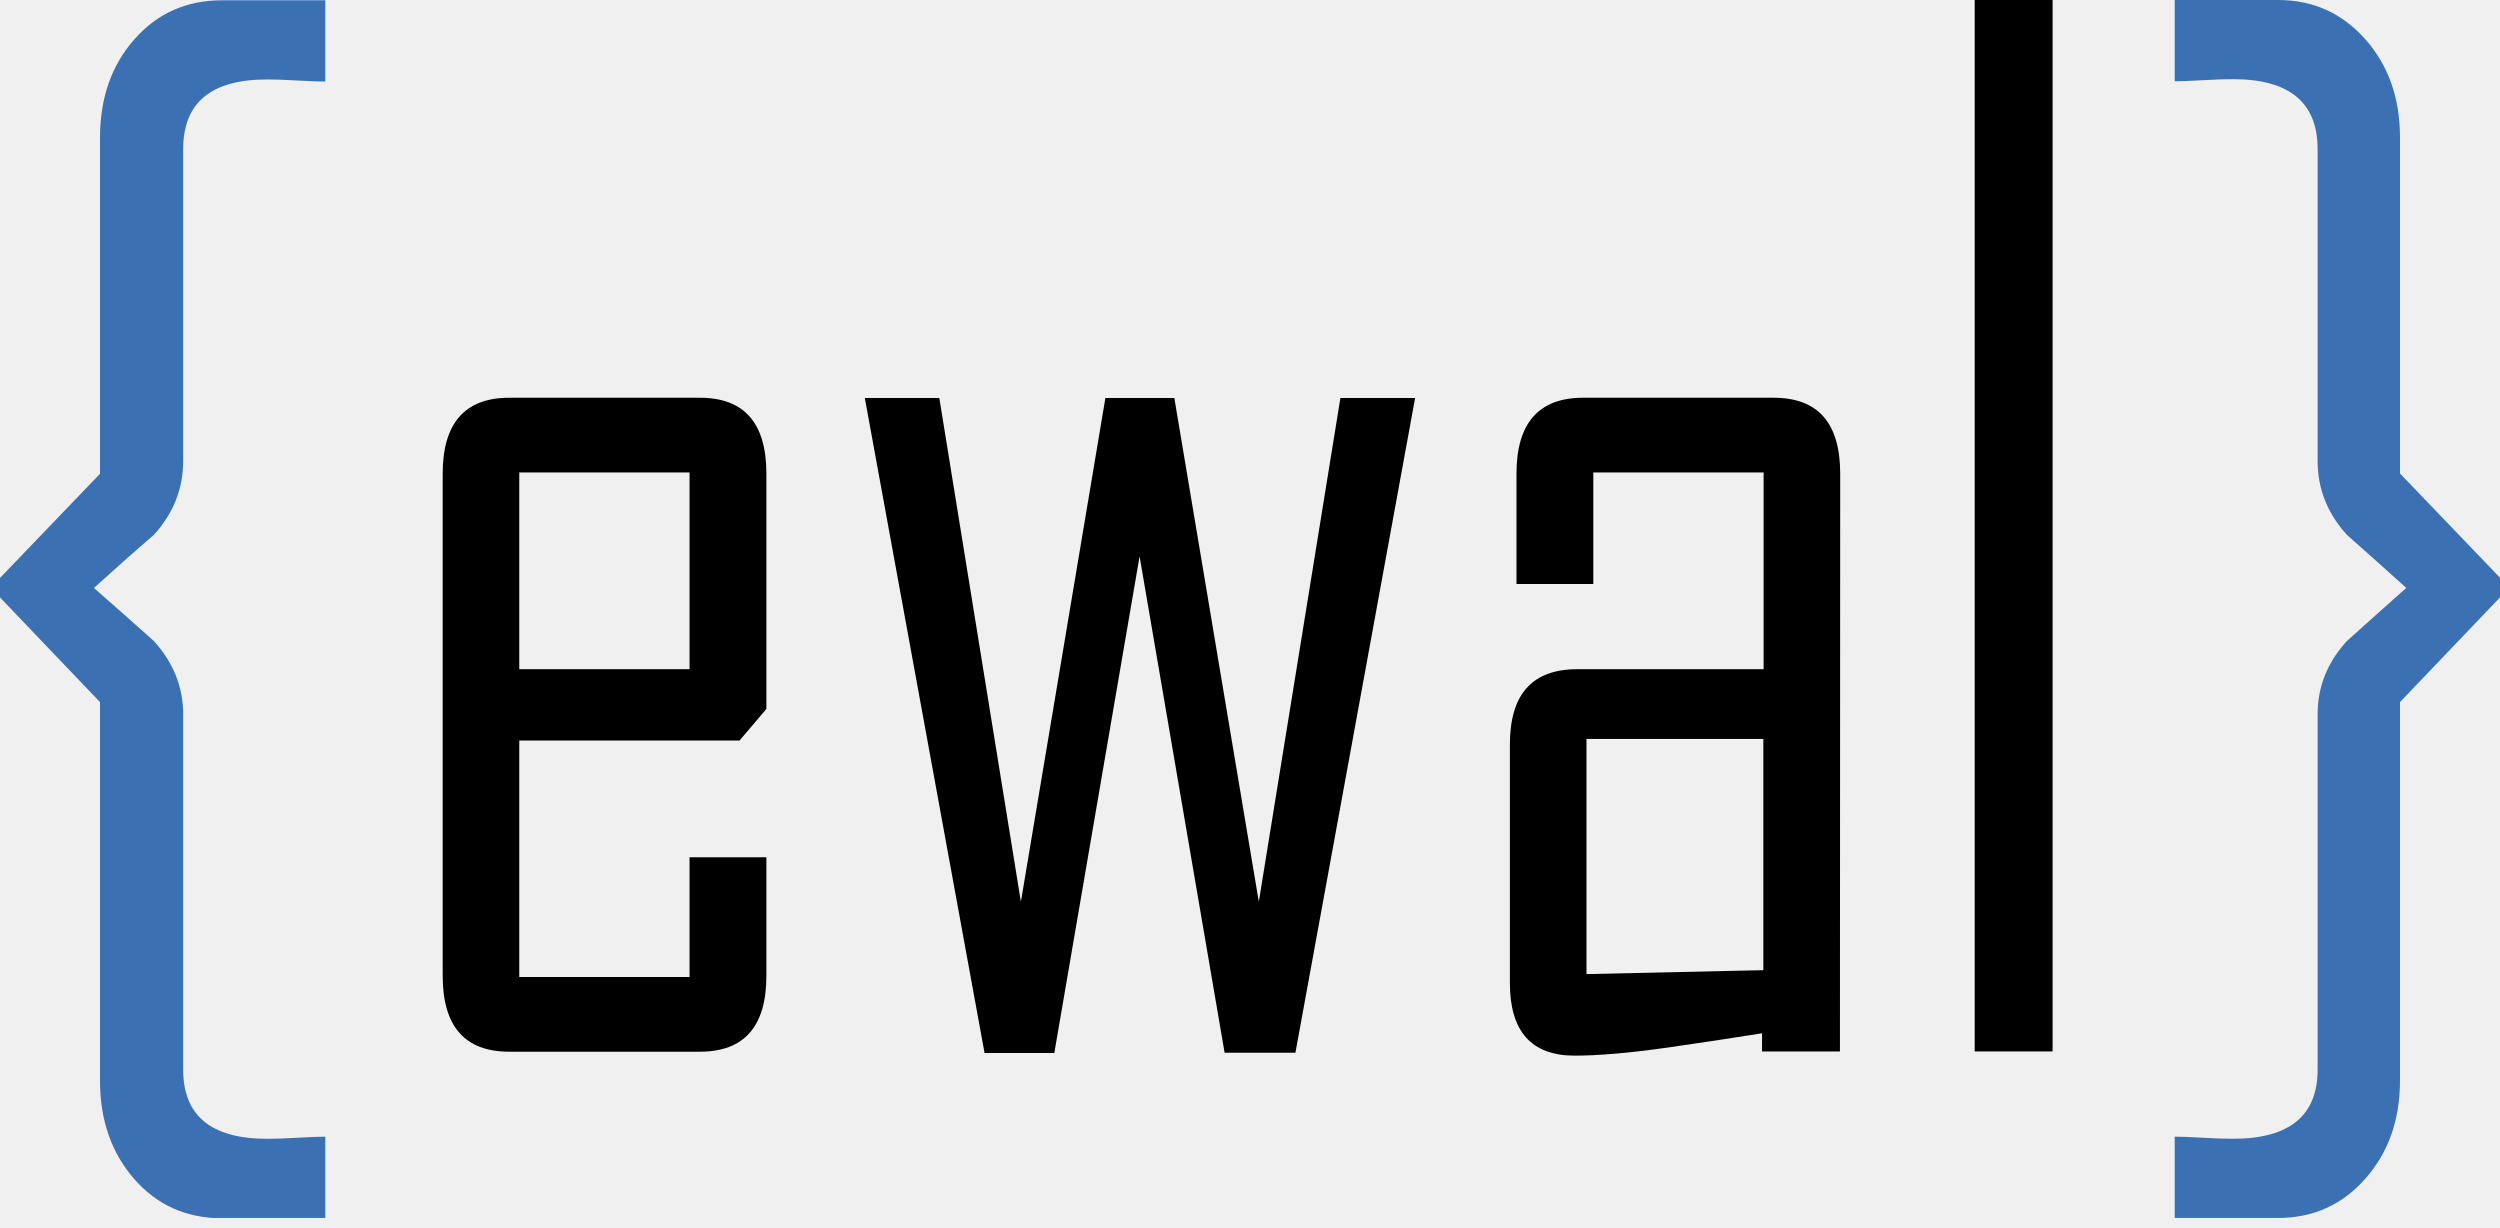
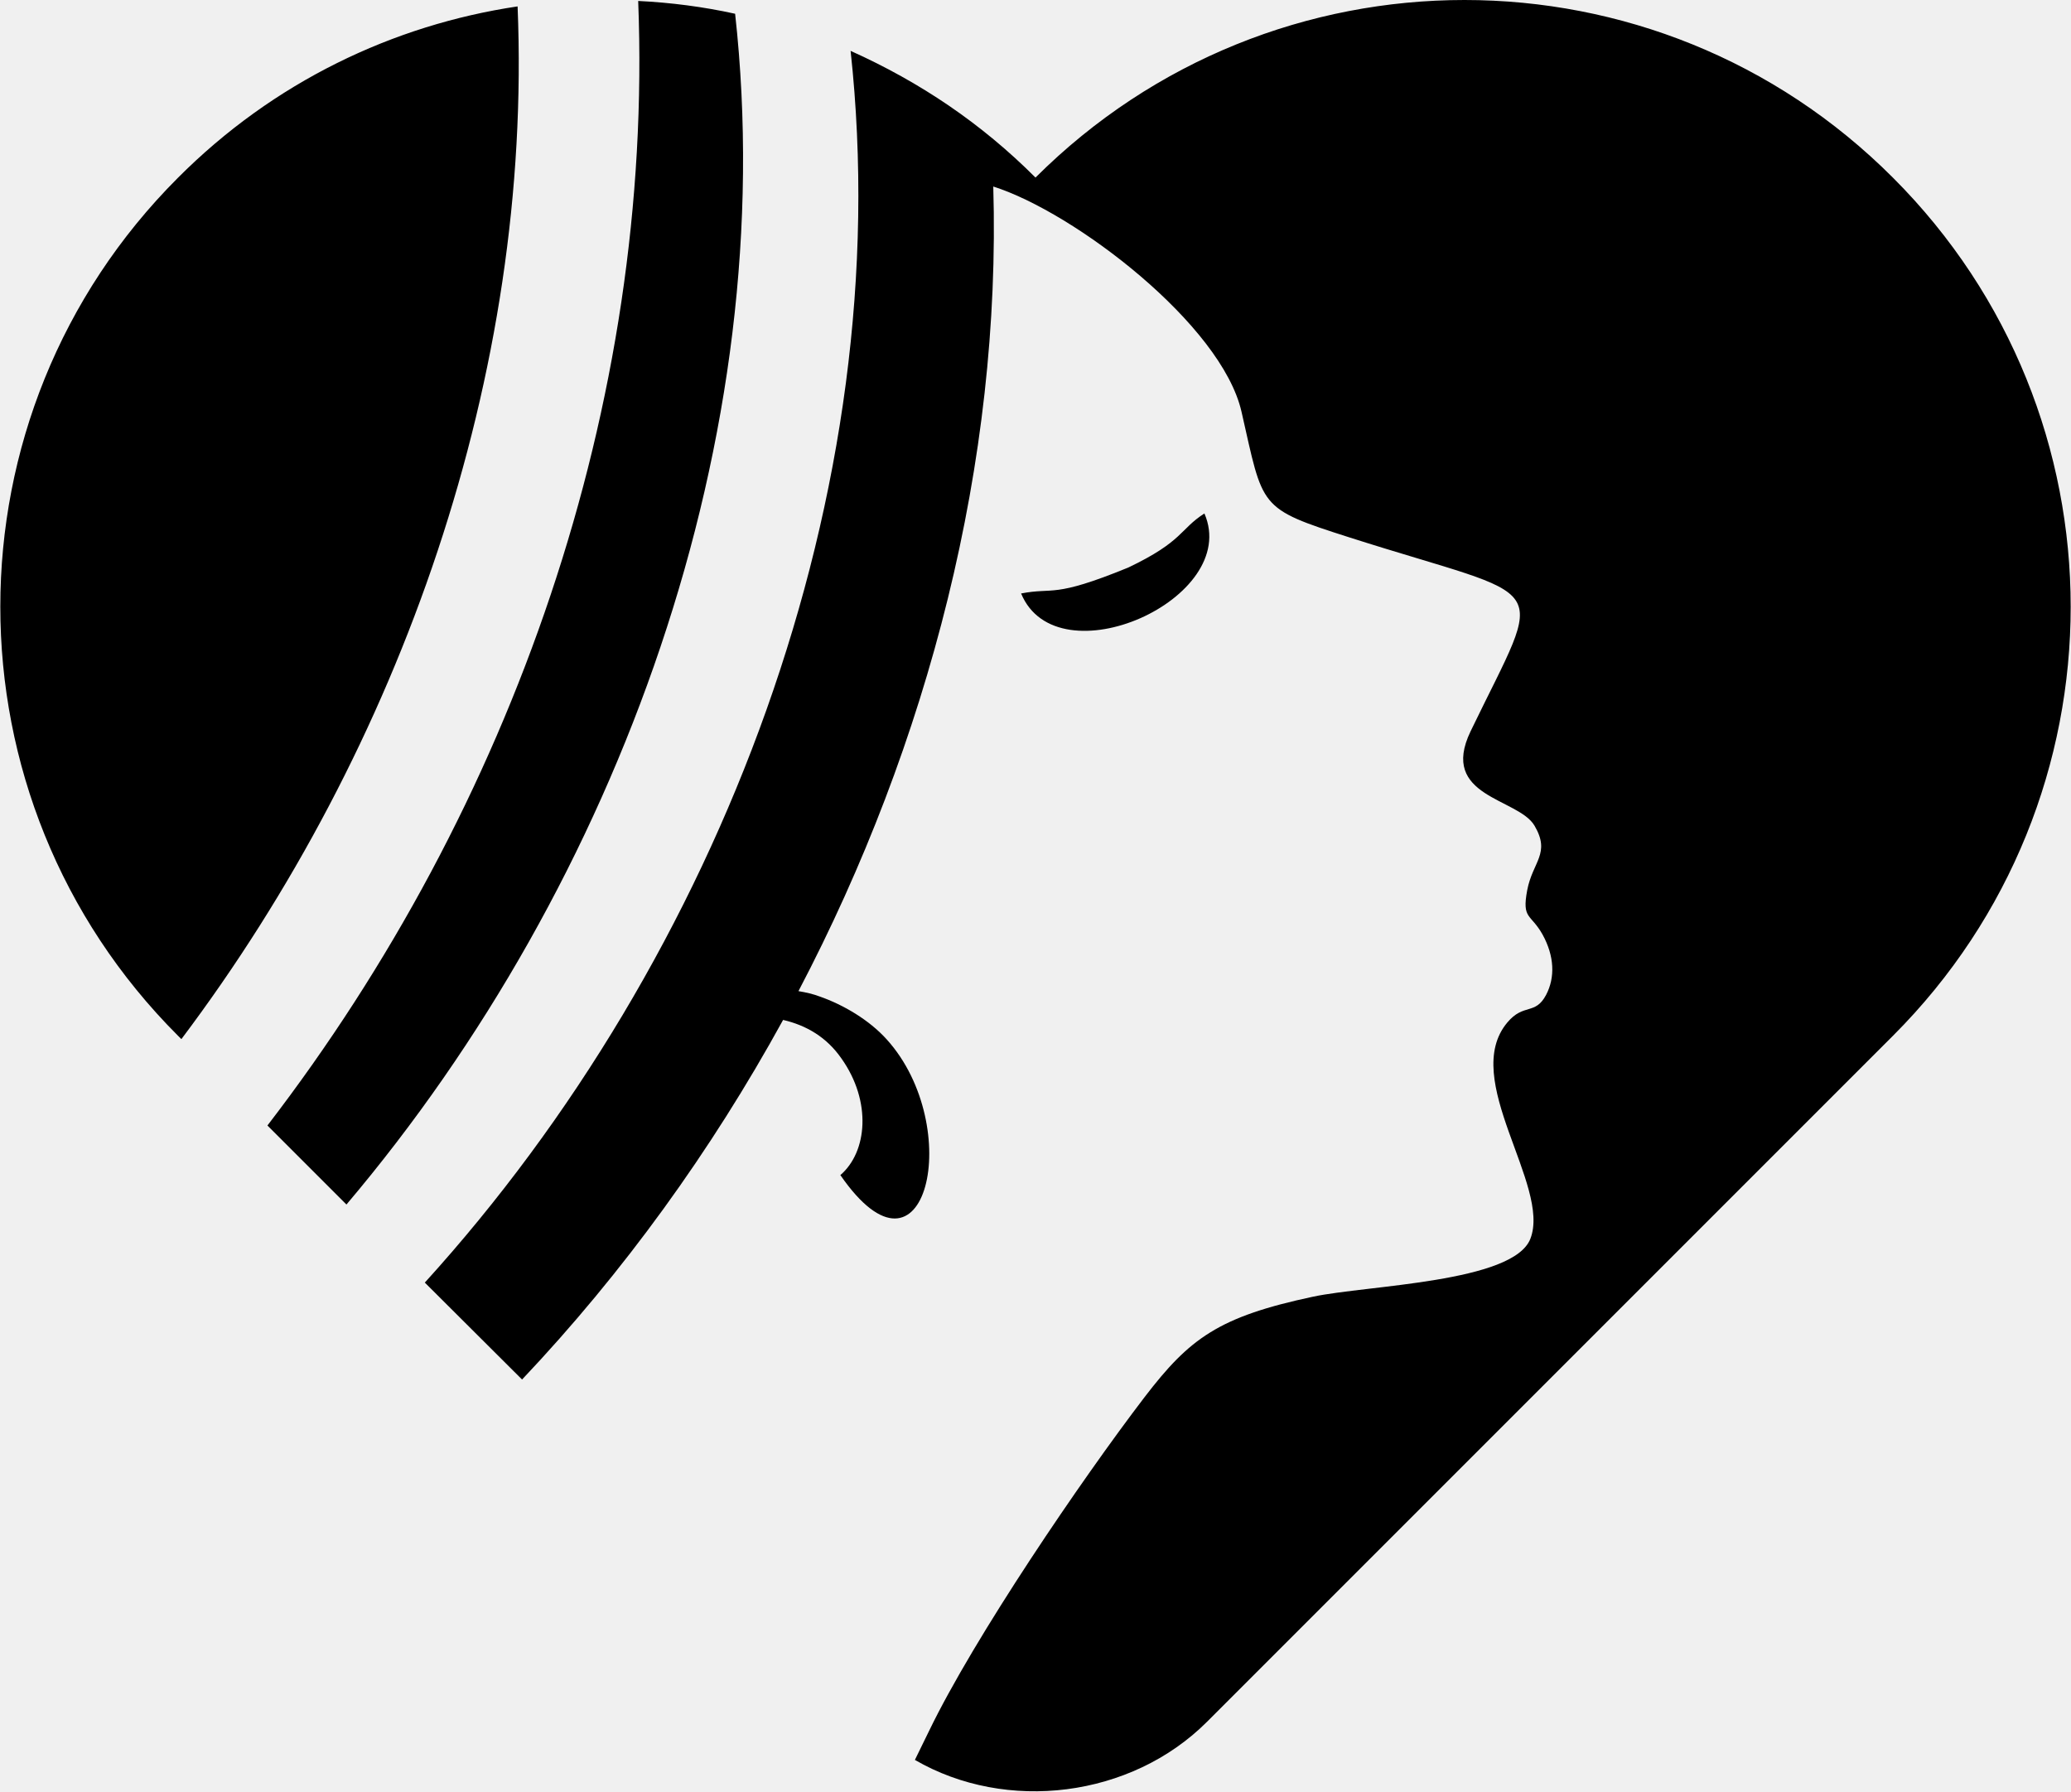
- <svg xmlns="http://www.w3.org/2000/svg" width="110" height="54" viewBox="0 0 110 54" fill="none">
-   <g clip-path="url(#clip0)">
-     <path d="M14.313 53.602H9.762C8.21 53.602 6.925 53.035 5.917 51.889C4.91 50.743 4.4 49.297 4.4 47.549V30.893L0 26.287V25.43L4.4 20.846V6.066C4.4 4.307 4.91 2.86 5.917 1.726C6.925 0.58 8.21 0.013 9.762 0.013H14.313V3.589C14.082 3.589 13.676 3.577 13.097 3.543C12.507 3.508 12.066 3.496 11.754 3.496C9.287 3.496 8.06 4.515 8.06 6.564V20.279C8.06 21.506 7.631 22.583 6.774 23.532C5.883 24.296 5.003 25.083 4.134 25.87C5.003 26.634 5.894 27.421 6.774 28.208C7.631 29.157 8.06 30.233 8.06 31.426V47.063C8.06 49.088 9.287 50.107 11.754 50.107C12.066 50.107 12.518 50.095 13.097 50.06C13.676 50.026 14.093 50.014 14.313 50.014V53.602Z" fill="#3B71B2" />
-     <path d="M33.721 42.93C33.721 45.163 32.749 46.275 30.792 46.275H22.408C20.451 46.275 19.478 45.163 19.478 42.93V20.846C19.478 18.623 20.451 17.501 22.408 17.501H30.792C32.749 17.501 33.721 18.612 33.721 20.846V31.193L32.54 32.582H22.848V42.987H30.34V37.721H33.721V42.93ZM30.34 29.445V20.788H22.848V29.445H30.34Z" fill="black" />
-     <path d="M62.267 17.501L56.998 46.321H53.883L50.142 24.48L46.39 46.333H43.321L38.052 17.512H41.33L44.919 39.677L48.637 17.512H51.671L55.388 39.677L58.978 17.512H62.267V17.501Z" fill="black" />
-     <path d="M80.957 46.263H77.529V45.465C76.151 45.684 74.773 45.893 73.395 46.09C71.681 46.333 70.315 46.448 69.284 46.448C67.385 46.448 66.435 45.383 66.435 43.254V32.756C66.435 30.545 67.42 29.445 69.4 29.445H77.599V20.788H70.106V25.695H66.725V20.846C66.725 18.623 67.698 17.501 69.655 17.501H78.039C79.996 17.501 80.969 18.612 80.969 20.846L80.957 46.263ZM77.587 42.687V32.513H69.805V42.86L77.587 42.687Z" fill="black" />
-     <path d="M90.314 46.263H86.886V0H90.314V46.263Z" fill="black" />
-     <path d="M110 26.286L105.6 30.892V47.536C105.6 49.273 105.09 50.719 104.071 51.865C103.052 53.023 101.766 53.59 100.238 53.59H95.687V50.013C95.918 50.013 96.324 50.025 96.903 50.059C97.493 50.094 97.933 50.106 98.258 50.106C100.736 50.106 101.975 49.087 101.975 47.062V31.425C101.975 30.221 102.403 29.145 103.26 28.207C104.129 27.42 105.009 26.644 105.877 25.869C105.009 25.082 104.129 24.306 103.26 23.531C102.403 22.582 101.975 21.505 101.975 20.279V6.563C101.975 4.514 100.736 3.484 98.258 3.484C97.945 3.484 97.493 3.495 96.903 3.53C96.312 3.565 95.907 3.577 95.687 3.577V0H100.238C101.778 0 103.052 0.579 104.071 1.725C105.09 2.87 105.6 4.317 105.6 6.053V20.834L110 25.418V26.286Z" fill="#3B71B2" />
-   </g>
-   <defs>
-     <clipPath id="clip0">
-       <rect width="110" height="53.59" fill="white" />
-     </clipPath>
-   </defs>
+ <svg xmlns="http://www.w3.org/2000/svg" version="1.1" id="Слой_1" x="0px" y="0px" viewBox="0 0 647.4 560" style="enable-background:new 0 0 647.4 560;" xml:space="preserve">
+   <style type="text/css">
+ 	.st0{fill-rule:evenodd;clip-rule:evenodd;}
+ </style>
+   <path class="st0" d="M319.2,185.5c10.4-2,9.8,1.6,33.5-8.1c17.2-8.2,16.1-12,23.8-16.9C388.1,187.2,330.5,212.8,319.2,185.5  L319.2,185.5z M377.3,538.2l214.5-214.5c74-74,74-194.1,0-268.1C554.8,18.5,506.3,0,457.8,0c-48.5,0-97,18.5-134.1,55.5  c-16.9-16.9-36-29.8-57.8-39.6c15,137.6-40.8,283.4-133.1,385l30.4,30.3c31.6-33.4,59.1-71.4,81.6-112.4c7.3,1.7,13.6,5.4,18.2,12  c9.6,13.5,8.1,29.3-0.3,36.5c26.8,38.8,39.1-15.2,14.5-42.4c-5.5-6.1-13.5-10.8-20.9-13.4c-2.1-0.8-4.3-1.3-6.7-1.7  c40.8-77.8,63.4-165.5,60.9-251.5c25.5,8.1,71.4,43.2,77.6,70.4c6.9,30.2,5,30.1,33.8,39.3c64.2,20.5,61.5,11.5,37.8,60.6  c-9.9,20.6,14.9,20.8,20,29.5c5.1,8.7-0.6,11.2-2.3,20.2c-1.7,9.1,1.1,7.2,4.8,13.8c3.7,6.7,4,13.4,1.1,18.9  c-3.4,6.4-7,2.5-12.1,8.6c-14.9,17.7,13.7,50.9,7.2,67.6c-5.3,13.7-50.9,14.5-67.9,18.1c-29.6,6.3-38.6,13-52.7,31.4  c-19.8,25.9-53.2,75-67.4,104.4l-4.4,9C314.6,566.7,353.6,561.9,377.3,538.2L377.3,538.2z M229.8,4.3  c14.6,132-36.3,271.6-121.5,372.2l-24.7-24.7c76.6-99.6,120.8-225.4,115.9-351.5C209.7,0.8,219.8,2.1,229.8,4.3L229.8,4.3z M161.8,2  c4.7,114.8-36.3,231.4-105.1,322.8l-1.1-1.1c-74-74-74-194.1,0-268.1C85.5,25.6,122.9,7.8,161.8,2z" />
</svg>
